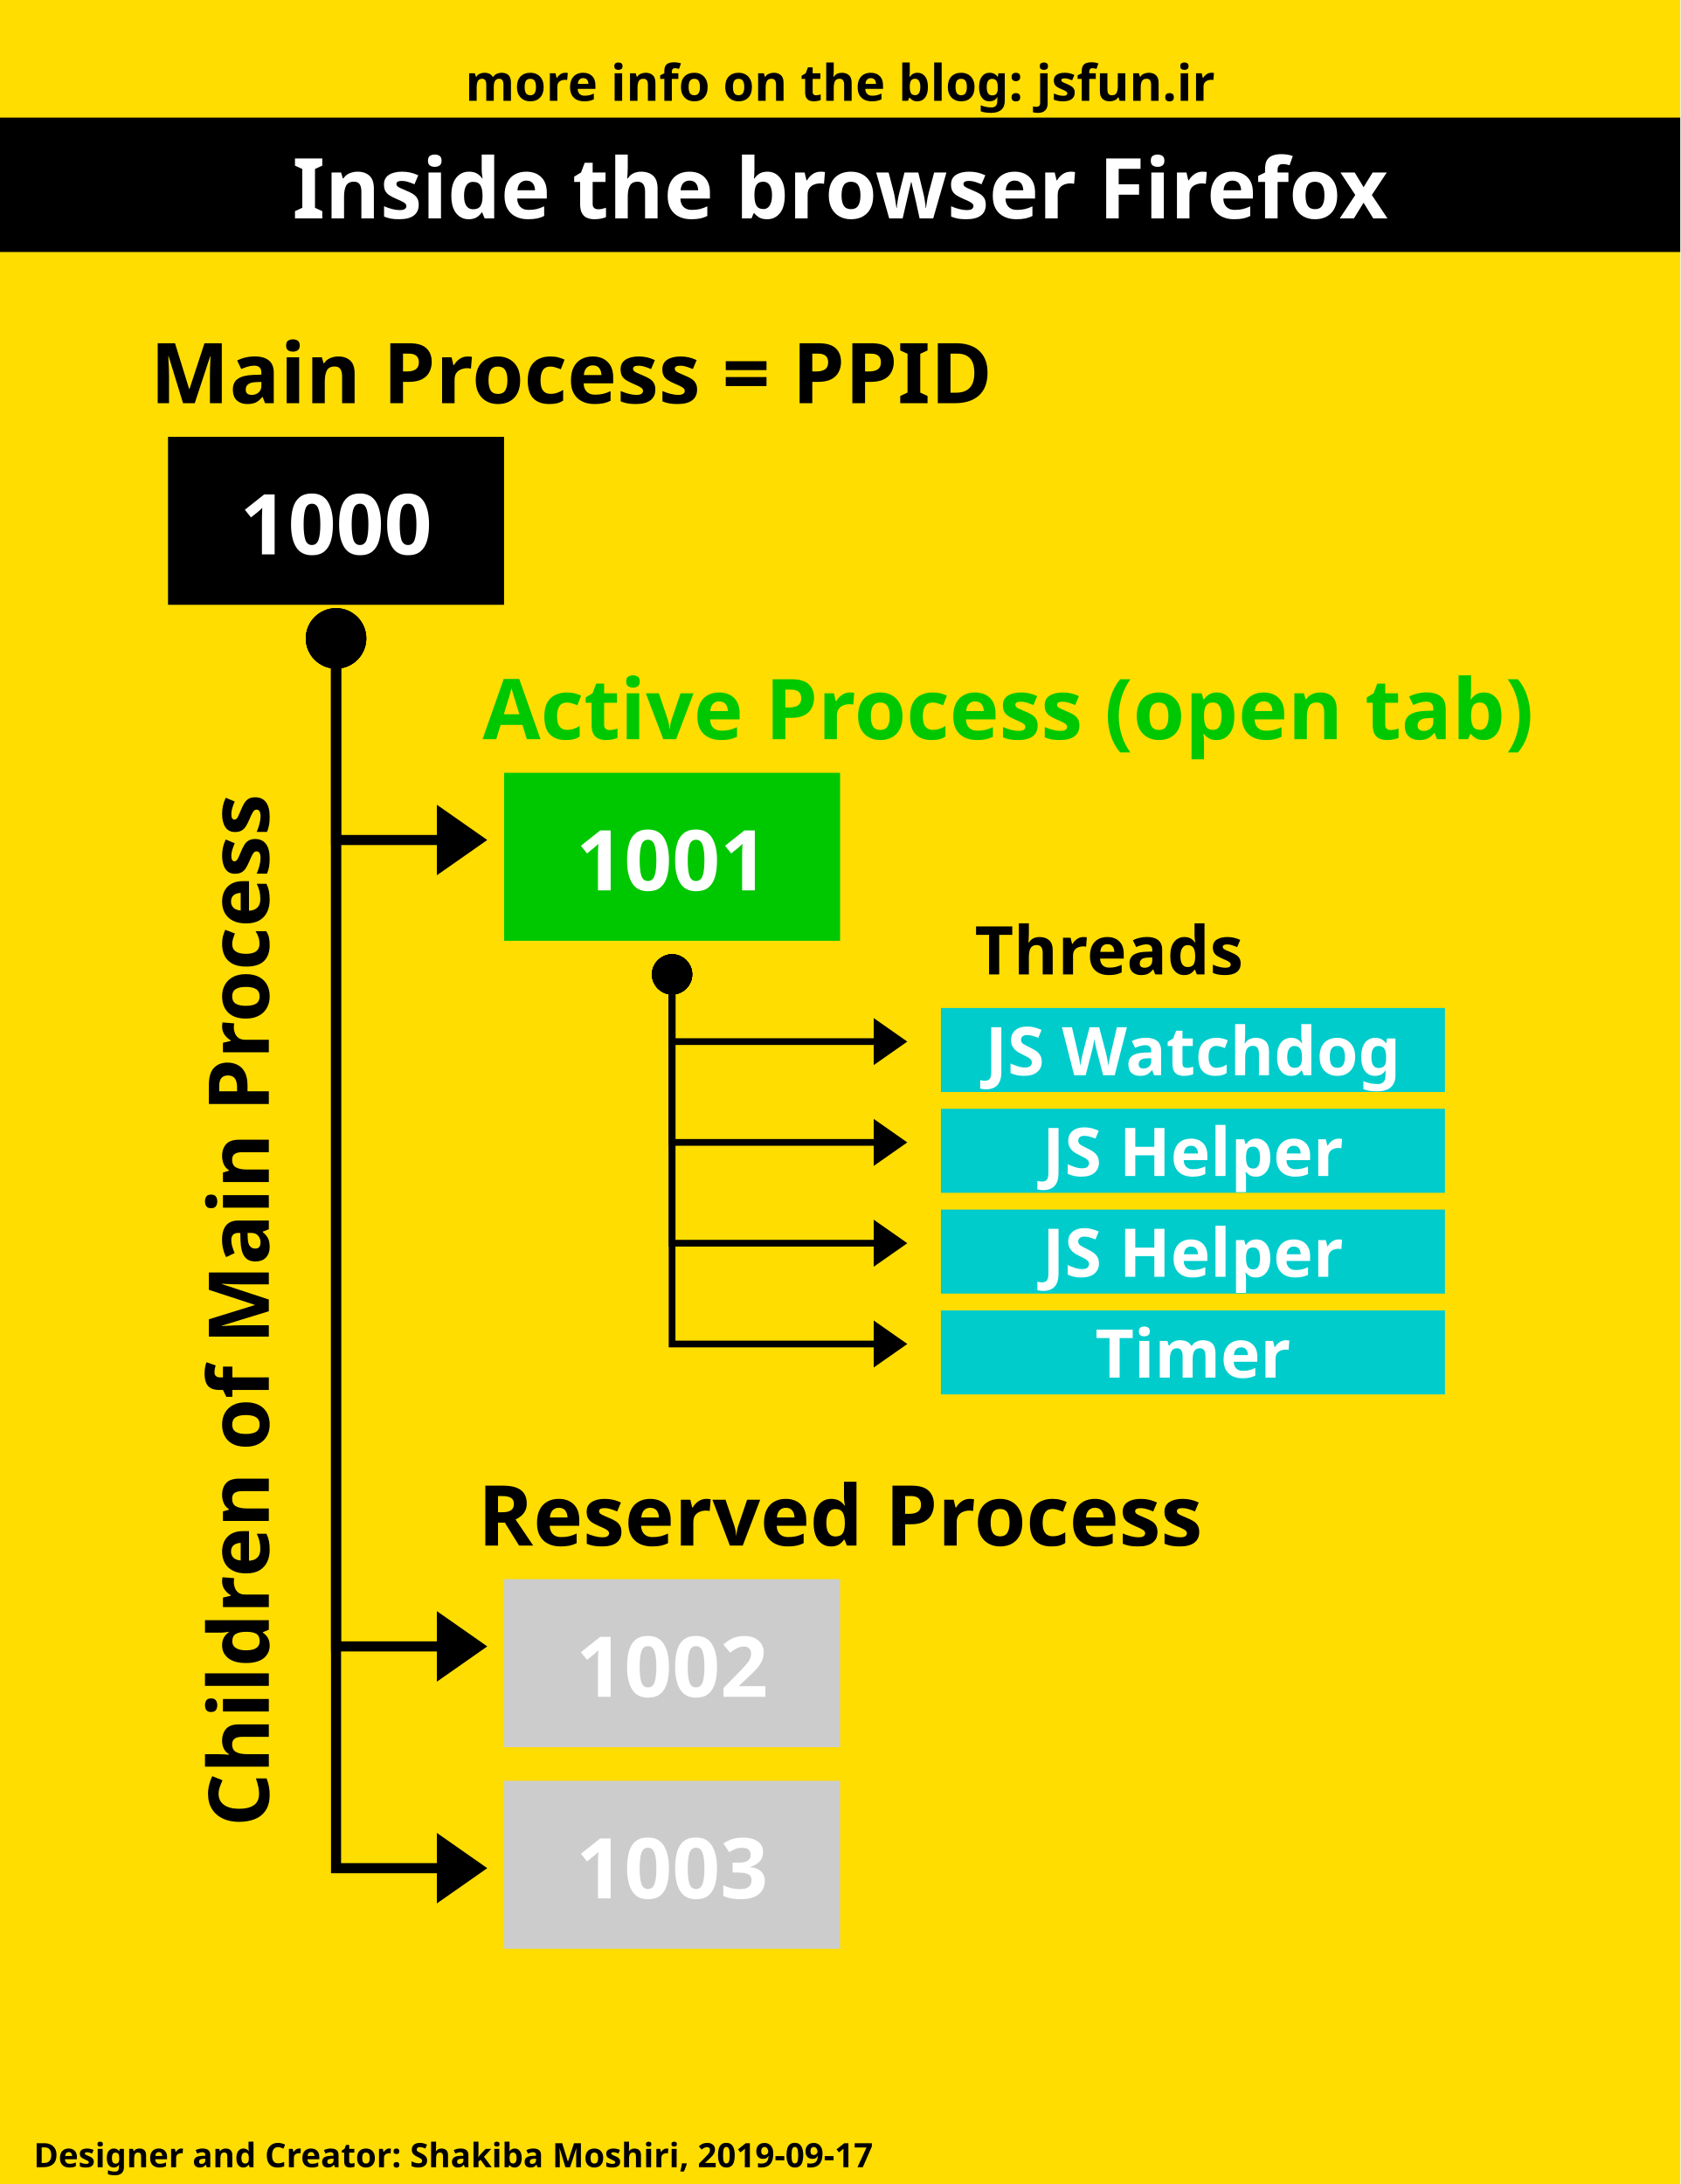
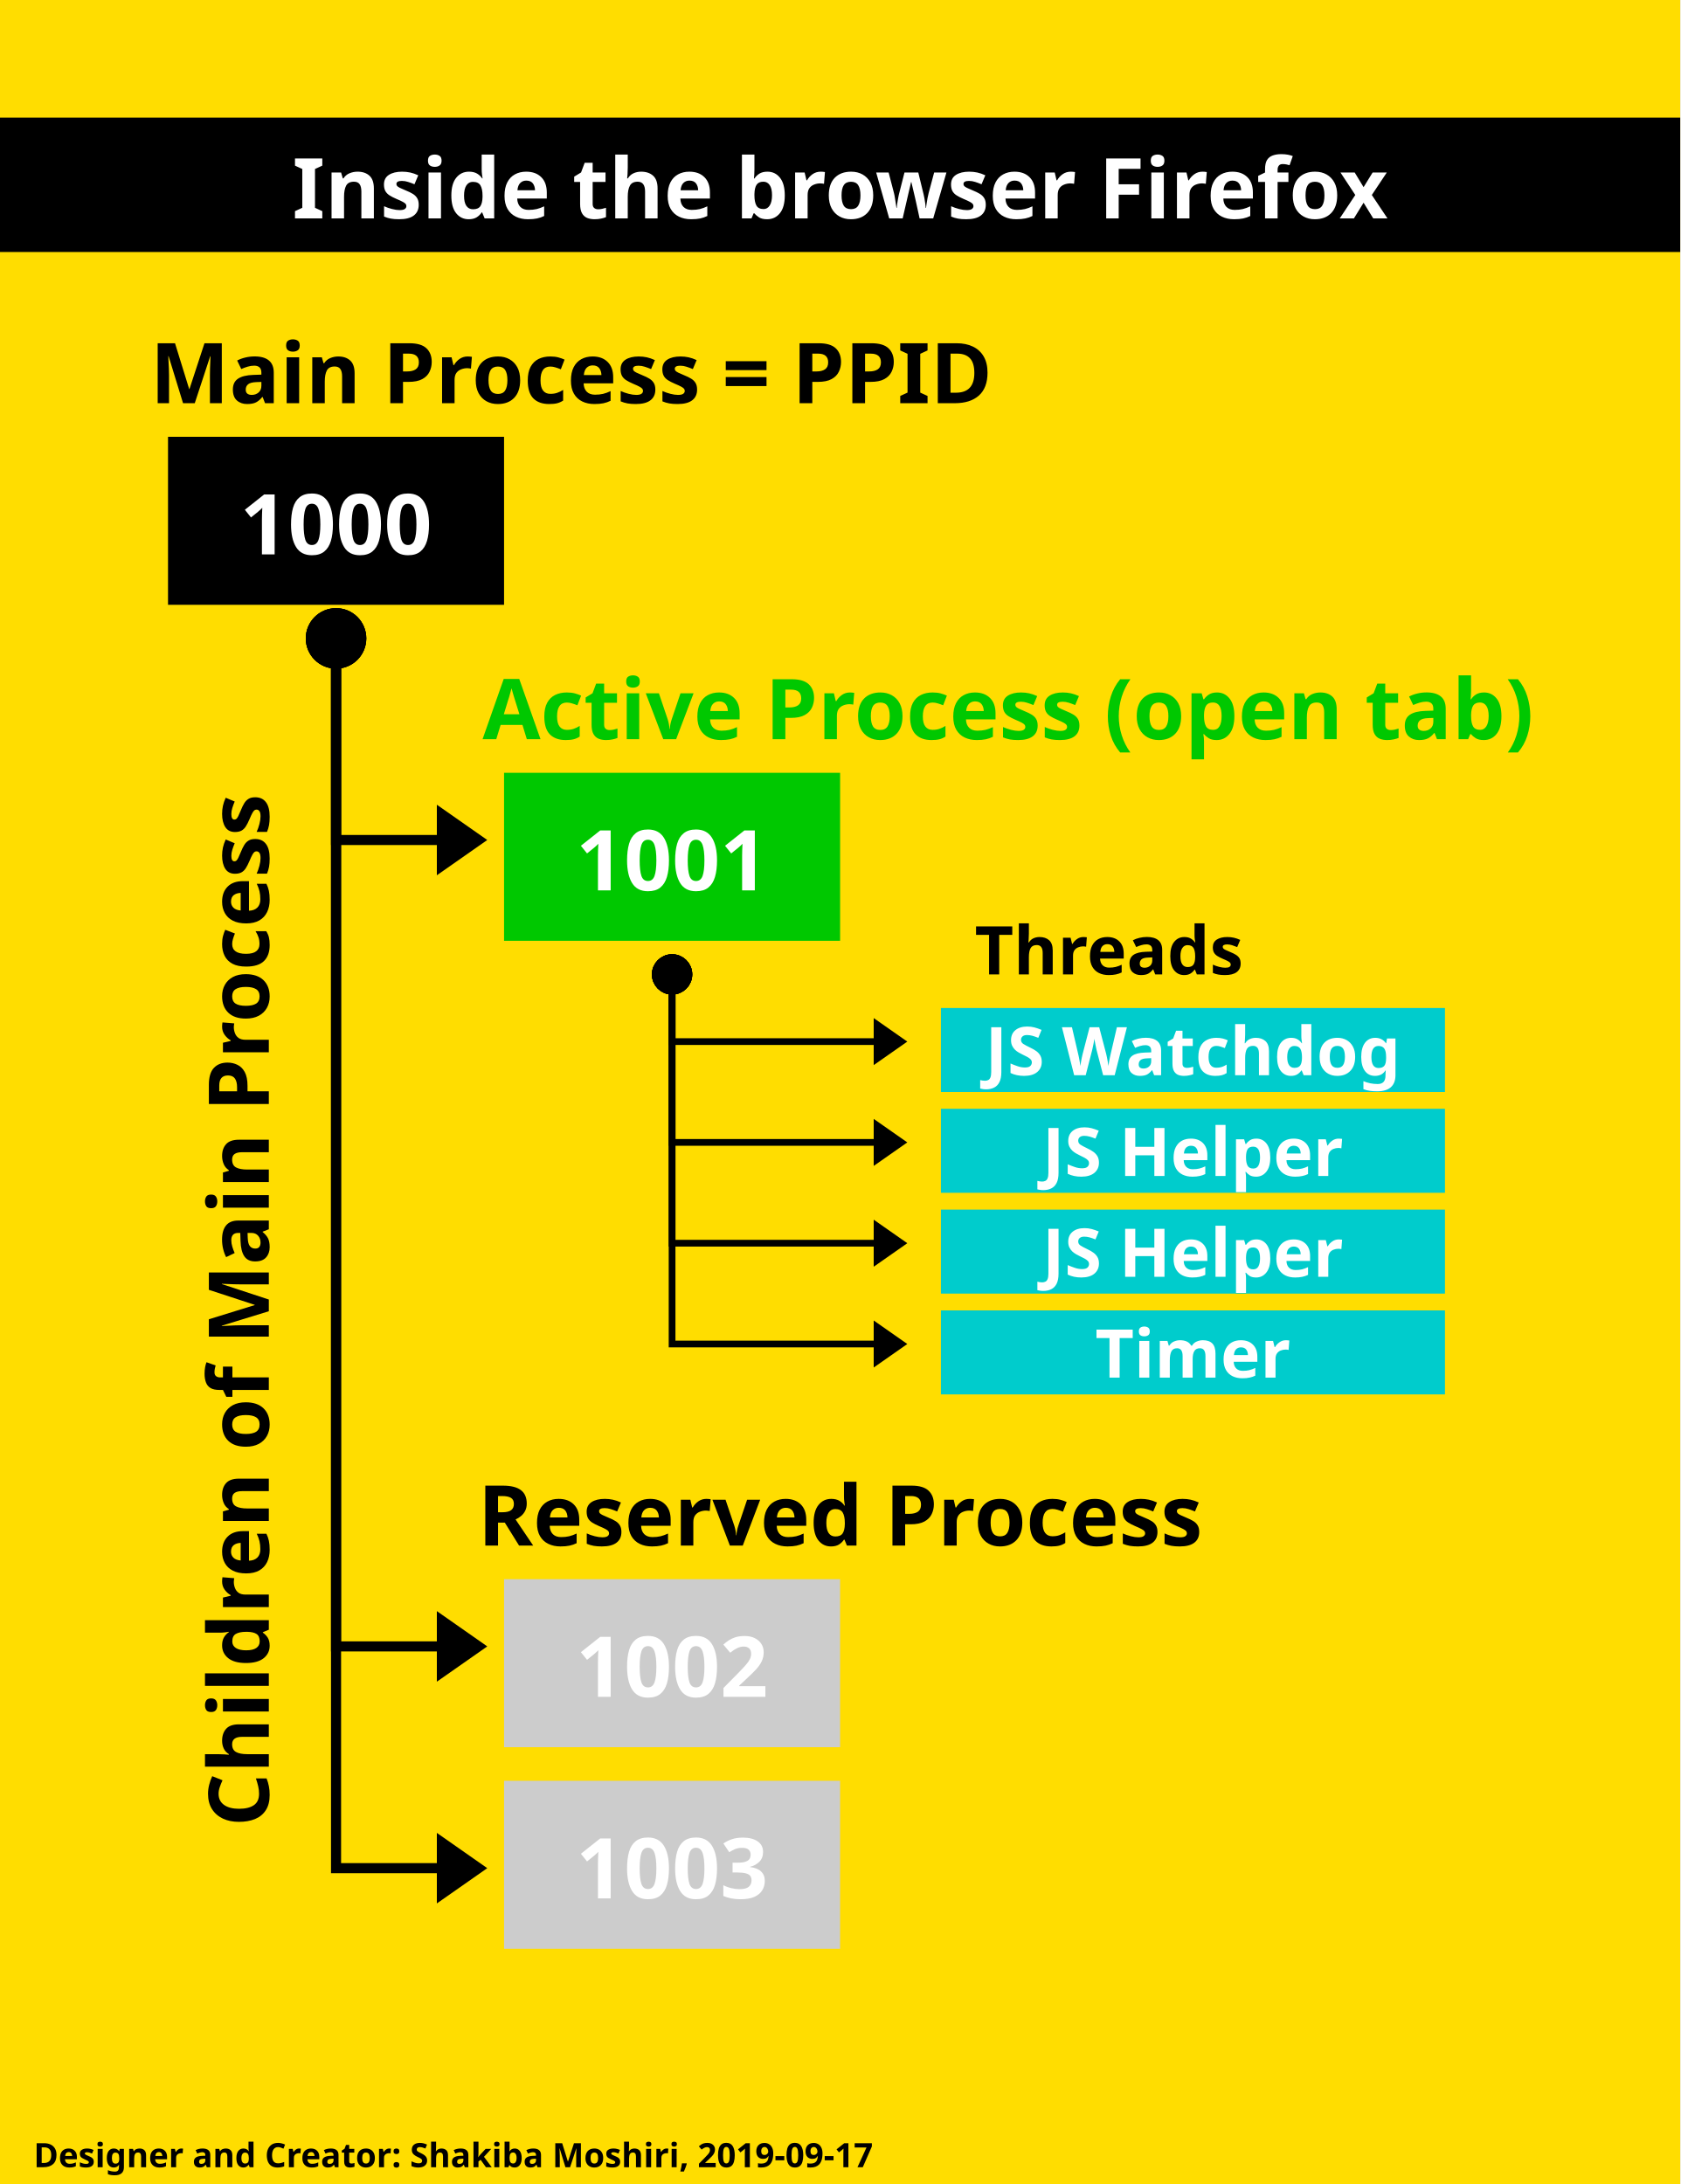
<svg xmlns="http://www.w3.org/2000/svg" viewBox="0 0 500 650" width="500" height="650" font-family="Montserrat">
  <rect x="0" y="0" width="500" height="650" fill="#fd0" />
  <g class="title">
    <rect x="0" y="35" width="500" height="40" fill="#000" />
    <text x="250" y="65" font-size="25" text-anchor="middle" fill="#fff" font-weight="bold">Inside the browser Firefox</text>
  </g>
  <g transform="translate(250,130)" font-weight="bold" font-size="25" fill="#000" text-anchor="middle">
    <rect x="-200" y="0" width="100" height="50" />
    <text x="-80" y="-10">Main Process = PPID</text>
    <text x="-100" y="210" transform="rotate(-90,-110,270)">Children of Main Process</text>
    <text x="-150" y="35" fill="#fff">1000</text>
    <path d="M-150,60 v60 h30" stroke="#000" stroke-width="3" fill="none" marker-end="url(#arrowhead)" marker-start="url(#bullet)" />
    <path d="M-150,60 v300 h30" stroke="#000" stroke-width="3" fill="none" marker-end="url(#arrowhead)" marker-start="url(#bullet)" />
    <path d="M-150,60 v366 h30" stroke="#000" stroke-width="3" fill="none" marker-end="url(#arrowhead)" marker-start="url(#bullet)" />
  </g>
  <g transform="translate(350,230)" font-weight="bold" font-size="25" fill="#00c800" text-anchor="middle">
    <rect x="-200" y="0" width="100" height="50" />
    <text x="-50" y="-10">Active Process (open tab)</text>
    <text x="-150" y="35" fill="#fff">1001</text>
    <path d="M-150,60 v20 h60" stroke="#000" stroke-width="2" fill="none" marker-end="url(#arrowhead)" marker-start="url(#bullet)" />
    <path d="M-150,60 v50 h60" stroke="#000" stroke-width="2" fill="none" marker-end="url(#arrowhead)" marker-start="url(#bullet)" />
    <path d="M-150,60 v80 h60" stroke="#000" stroke-width="2" fill="none" marker-end="url(#arrowhead)" marker-start="url(#bullet)" />
    <path d="M-150,60 v110 h60" stroke="#000" stroke-width="2" fill="none" marker-end="url(#arrowhead)" marker-start="url(#bullet)" />
  </g>
  <g transform="translate(480,300)" font-weight="bold" font-size="20" fill="#0cc" text-anchor="middle">
    <rect x="-200" y="0" width="150" height="25" />
    <text x="-150" y="-10" fill="#000">Threads</text>
    <text x="-125" y="20" fill="#fff">JS Watchdog</text>
  </g>
  <g transform="translate(480,330)" font-weight="bold" font-size="20" fill="#0cc" text-anchor="middle">
    <rect x="-200" y="0" width="150" height="25" />
    <text x="-125" y="20" fill="#fff">JS Helper</text>
  </g>
  <g transform="translate(480,360)" font-weight="bold" font-size="20" fill="#0cc" text-anchor="middle">
    <rect x="-200" y="0" width="150" height="25" />
    <text x="-125" y="20" fill="#fff">JS Helper</text>
  </g>
  <g transform="translate(480,390)" font-weight="bold" font-size="20" fill="#0cc" text-anchor="middle">
    <rect x="-200" y="0" width="150" height="25" />
    <text x="-125" y="20" fill="#fff">Timer</text>
  </g>
  <g transform="translate(350,470)" font-weight="bold" font-size="25" fill="#ccc" text-anchor="middle">
    <rect x="-200" y="0" width="100" height="50" />
    <text x="-100" y="-10" fill="#000">Reserved Process</text>
    <text x="-150" y="35" fill="#fff">1002</text>
  </g>
  <g transform="translate(350,530)" font-weight="bold" font-size="25" fill="#ccc" text-anchor="middle">
    <rect x="-200" y="0" width="100" height="50" />
    <text x="-150" y="35" fill="#fff">1003</text>
  </g>
  <defs>
    <marker id="arrowhead" markerWidth="10" markerHeight="7" refX="0" refY="3.5" orient="auto">
      <polygon fill="#000" points="0 0, 5 3.5, 0 7" />
    </marker>
    <marker id="bullet" markerWidth="12" markerHeight="12" refX="6" refY="6">
      <circle fill="#000" cx="6" cy="6" r="2" stroke="context-stroke" stroke-width="2" />
    </marker>
  </defs>
  <text x="10" y="645" font-size="10" fill="#000" font-weight="bold">Designer and Creator: Shakiba Moshiri, 2019-09-17</text>
-   <text x="250" y="30" font-size="15" fill="#000" font-weight="bold" text-anchor="middle">more info on the blog: jsfun.ir</text>
</svg>
